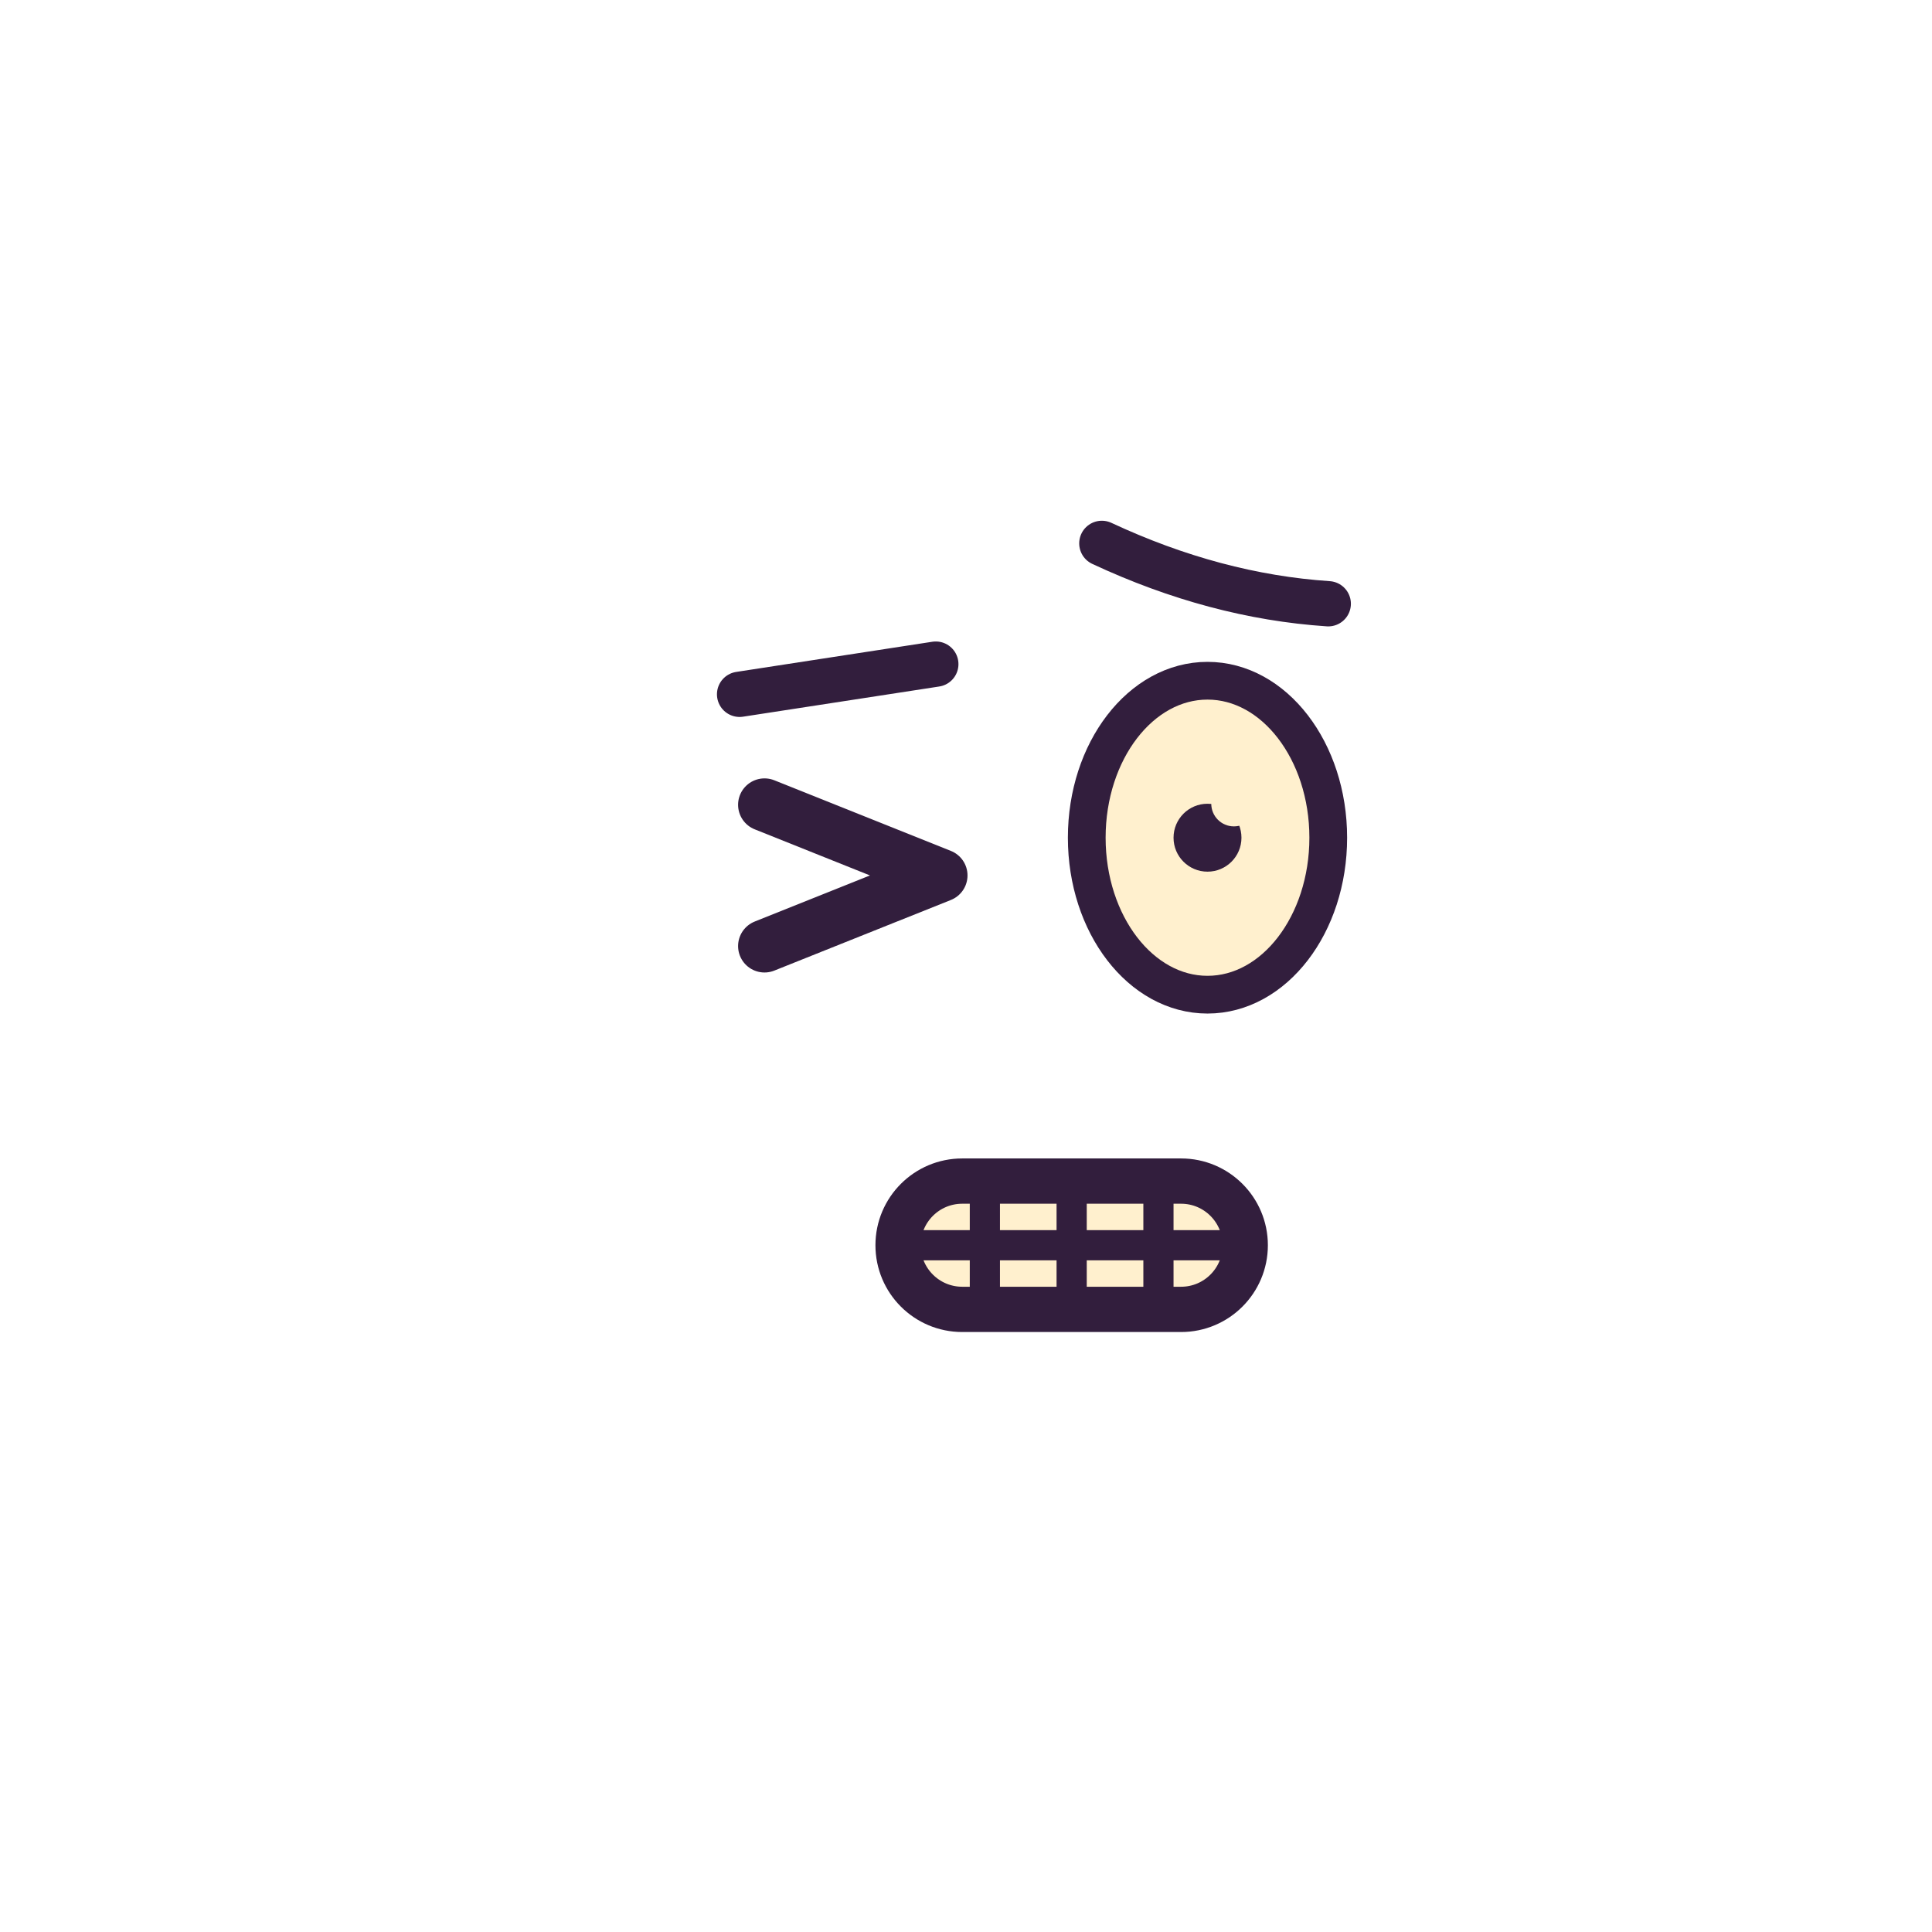
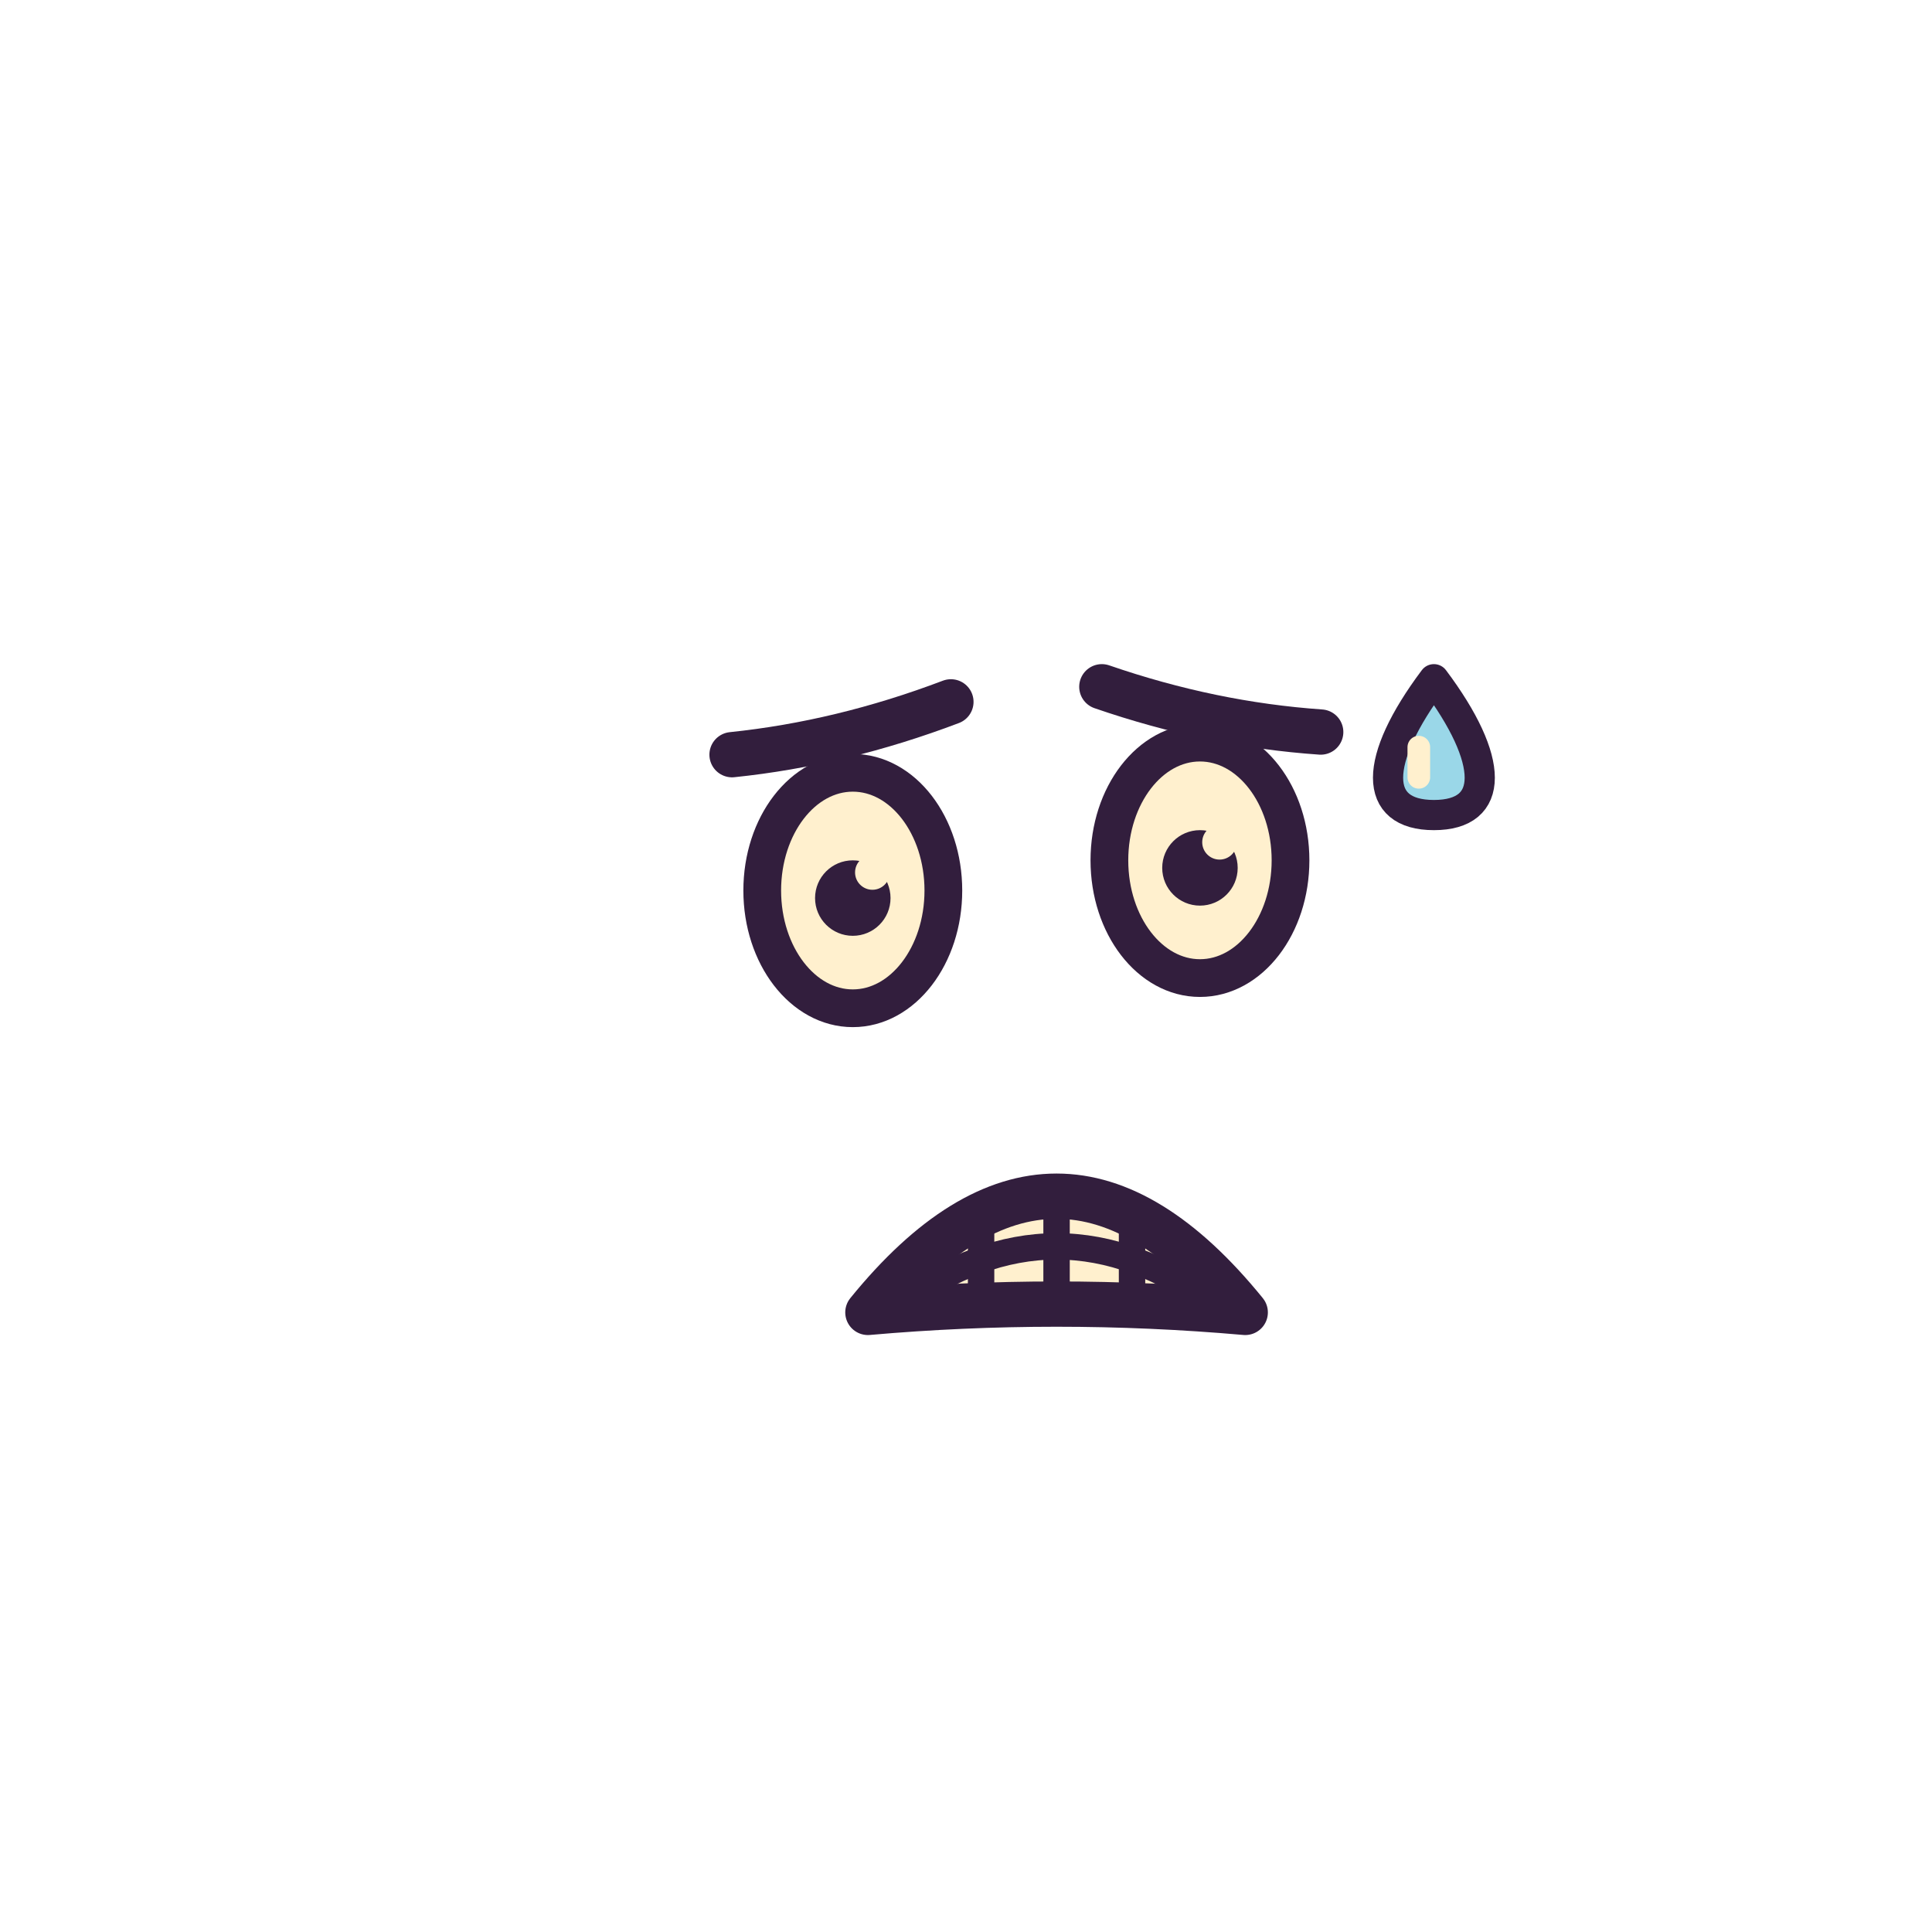
<svg xmlns="http://www.w3.org/2000/svg" width="256" height="256" viewBox="0 0 256 256">
  <g stroke="#321E3D" stroke-width="8" stroke-linecap="round" stroke-linejoin="round">
-     <path d="M 101.3 106.64 L 124.7 116 L 101.3 125.36" fill="none" stroke-width="7" />
-     <ellipse cx="160" cy="111" rx="16" ry="20.8" fill="#FFF0CE" stroke-width="5" />
-     <circle cx="160" cy="111" r="4.5" fill="#321E3D" stroke="none" />
-     <circle cx="163.5" cy="106.5" r="3.0" fill="#FFF0CE" stroke="none" />
-     <path d="M 98 92 Q 111.0 90.0 124 88" fill="none" stroke-width="6" />
-     <path d="M 146 72 Q 161.0 79.0 176 80" fill="none" stroke-width="6" />
-     <rect x="119.0" y="156.5" width="46" height="17" rx="8.5" fill="#FFF0CE" stroke-width="6" />
-     <path d="M 122.0 165 L 162.0 165" fill="none" stroke-width="4" />
-     <path d="M 130.5 158.5 L 130.5 171.5" fill="none" stroke-width="4" />
-     <path d="M 142.0 158.5 L 142.0 171.5" fill="none" stroke-width="4" />
-     <path d="M 153.5 158.5 L 153.5 171.5" fill="none" stroke-width="4" />
+     <ellipse cx="113" cy="118" rx="12" ry="15.6" fill="#FFF0CE" stroke-width="5" />
+     <circle cx="113" cy="119" r="5.0" fill="#321E3D" stroke="none" />
+     <circle cx="115.6" cy="115.6" r="2.3" fill="#FFF0CE" stroke="none" />
+     <ellipse cx="159" cy="114" rx="12" ry="15.6" fill="#FFF0CE" stroke-width="5" />
+     <circle cx="159" cy="115" r="5.0" fill="#321E3D" stroke="none" />
+     <circle cx="161.6" cy="111.6" r="2.3" fill="#FFF0CE" stroke="none" />
+     <path d="M 97 100 Q 111.5 98.5 126 93" fill="none" stroke-width="6" />
+     <path d="M 146 91 Q 160.5 96.0 175 97" fill="none" stroke-width="6" />
+     <path d="M 115.0 173.9 Q 140 143.1 165.0 173.9 Q 140 171.7 115.0 173.9 Z" fill="#FFF0CE" stroke-width="6" />
+     <path d="M 119.0 172.9 Q 140 157.4 161.0 172.9" fill="none" stroke-width="3.5" />
+     <path d="M 130.0 163.0 L 130.0 171.0" fill="none" stroke-width="3.5" />
+     <path d="M 140.0 160.5 L 140.0 170.8" fill="none" stroke-width="3.5" />
+     <path d="M 150.0 163.0 L 150.0 171.0" fill="none" stroke-width="3.5" />
+     <path d="M 190 90 C 198.1 100.8 198.1 108.0 190 108.0 C 181.9 108.0 181.9 100.8 190 90 Z" fill="#9AD7E8" stroke-width="4" />
+     <path d="M 188 99 L 188 103" fill="none" stroke="#FFF0CE" stroke-width="3" />
  </g>
</svg>
